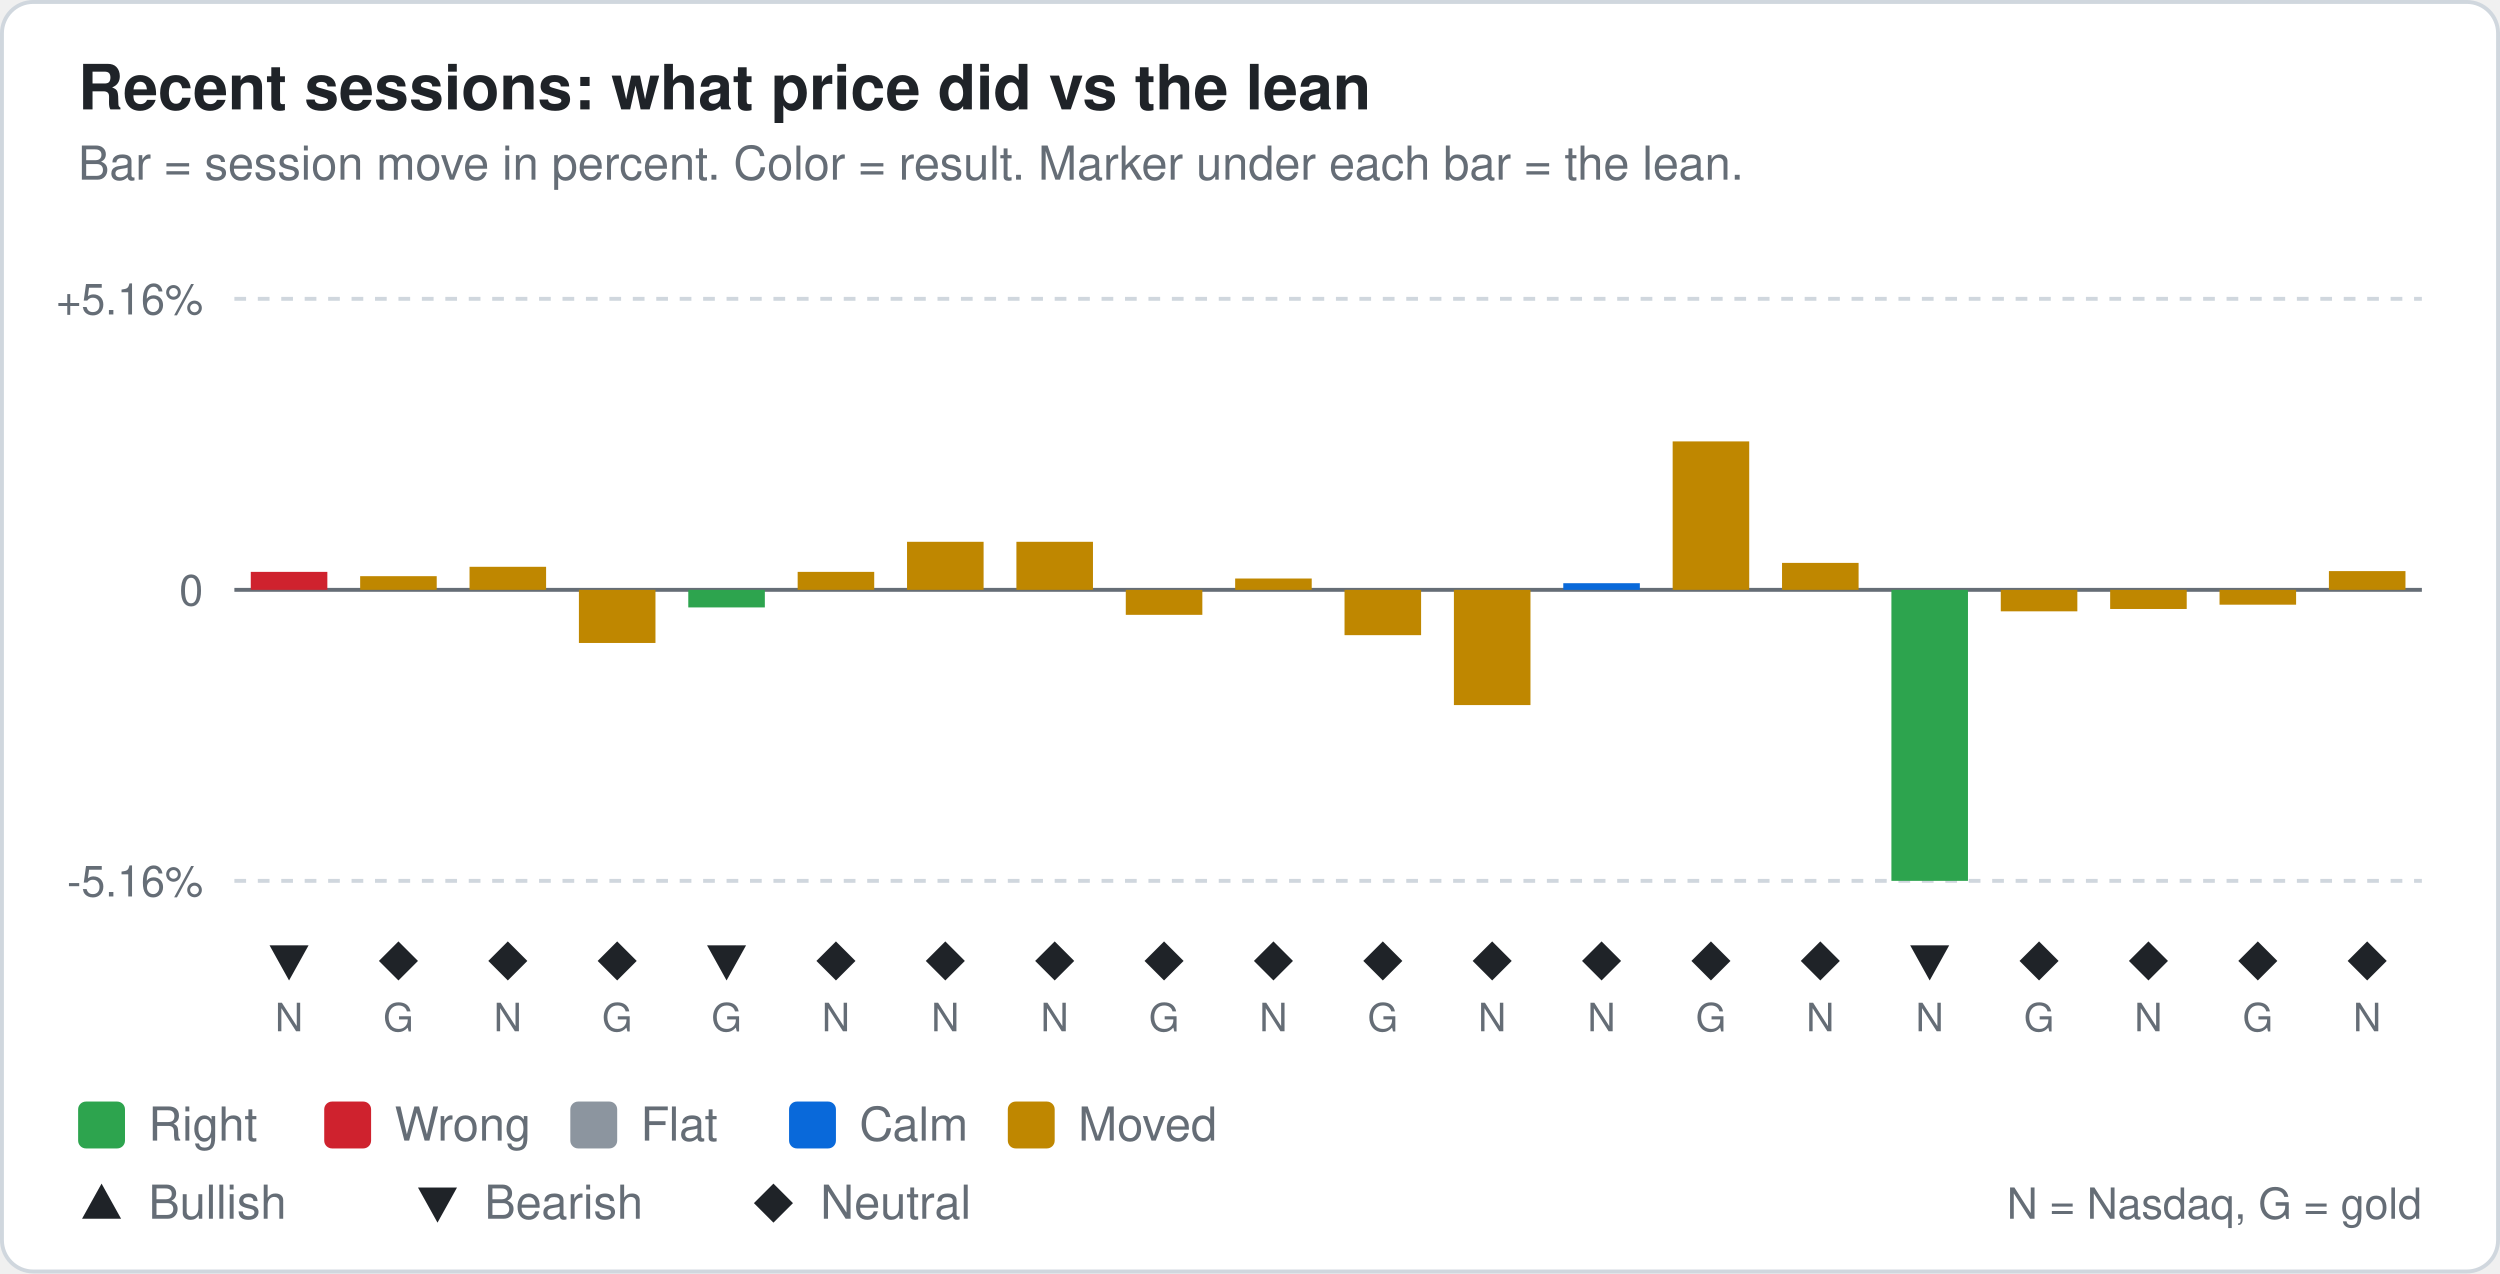
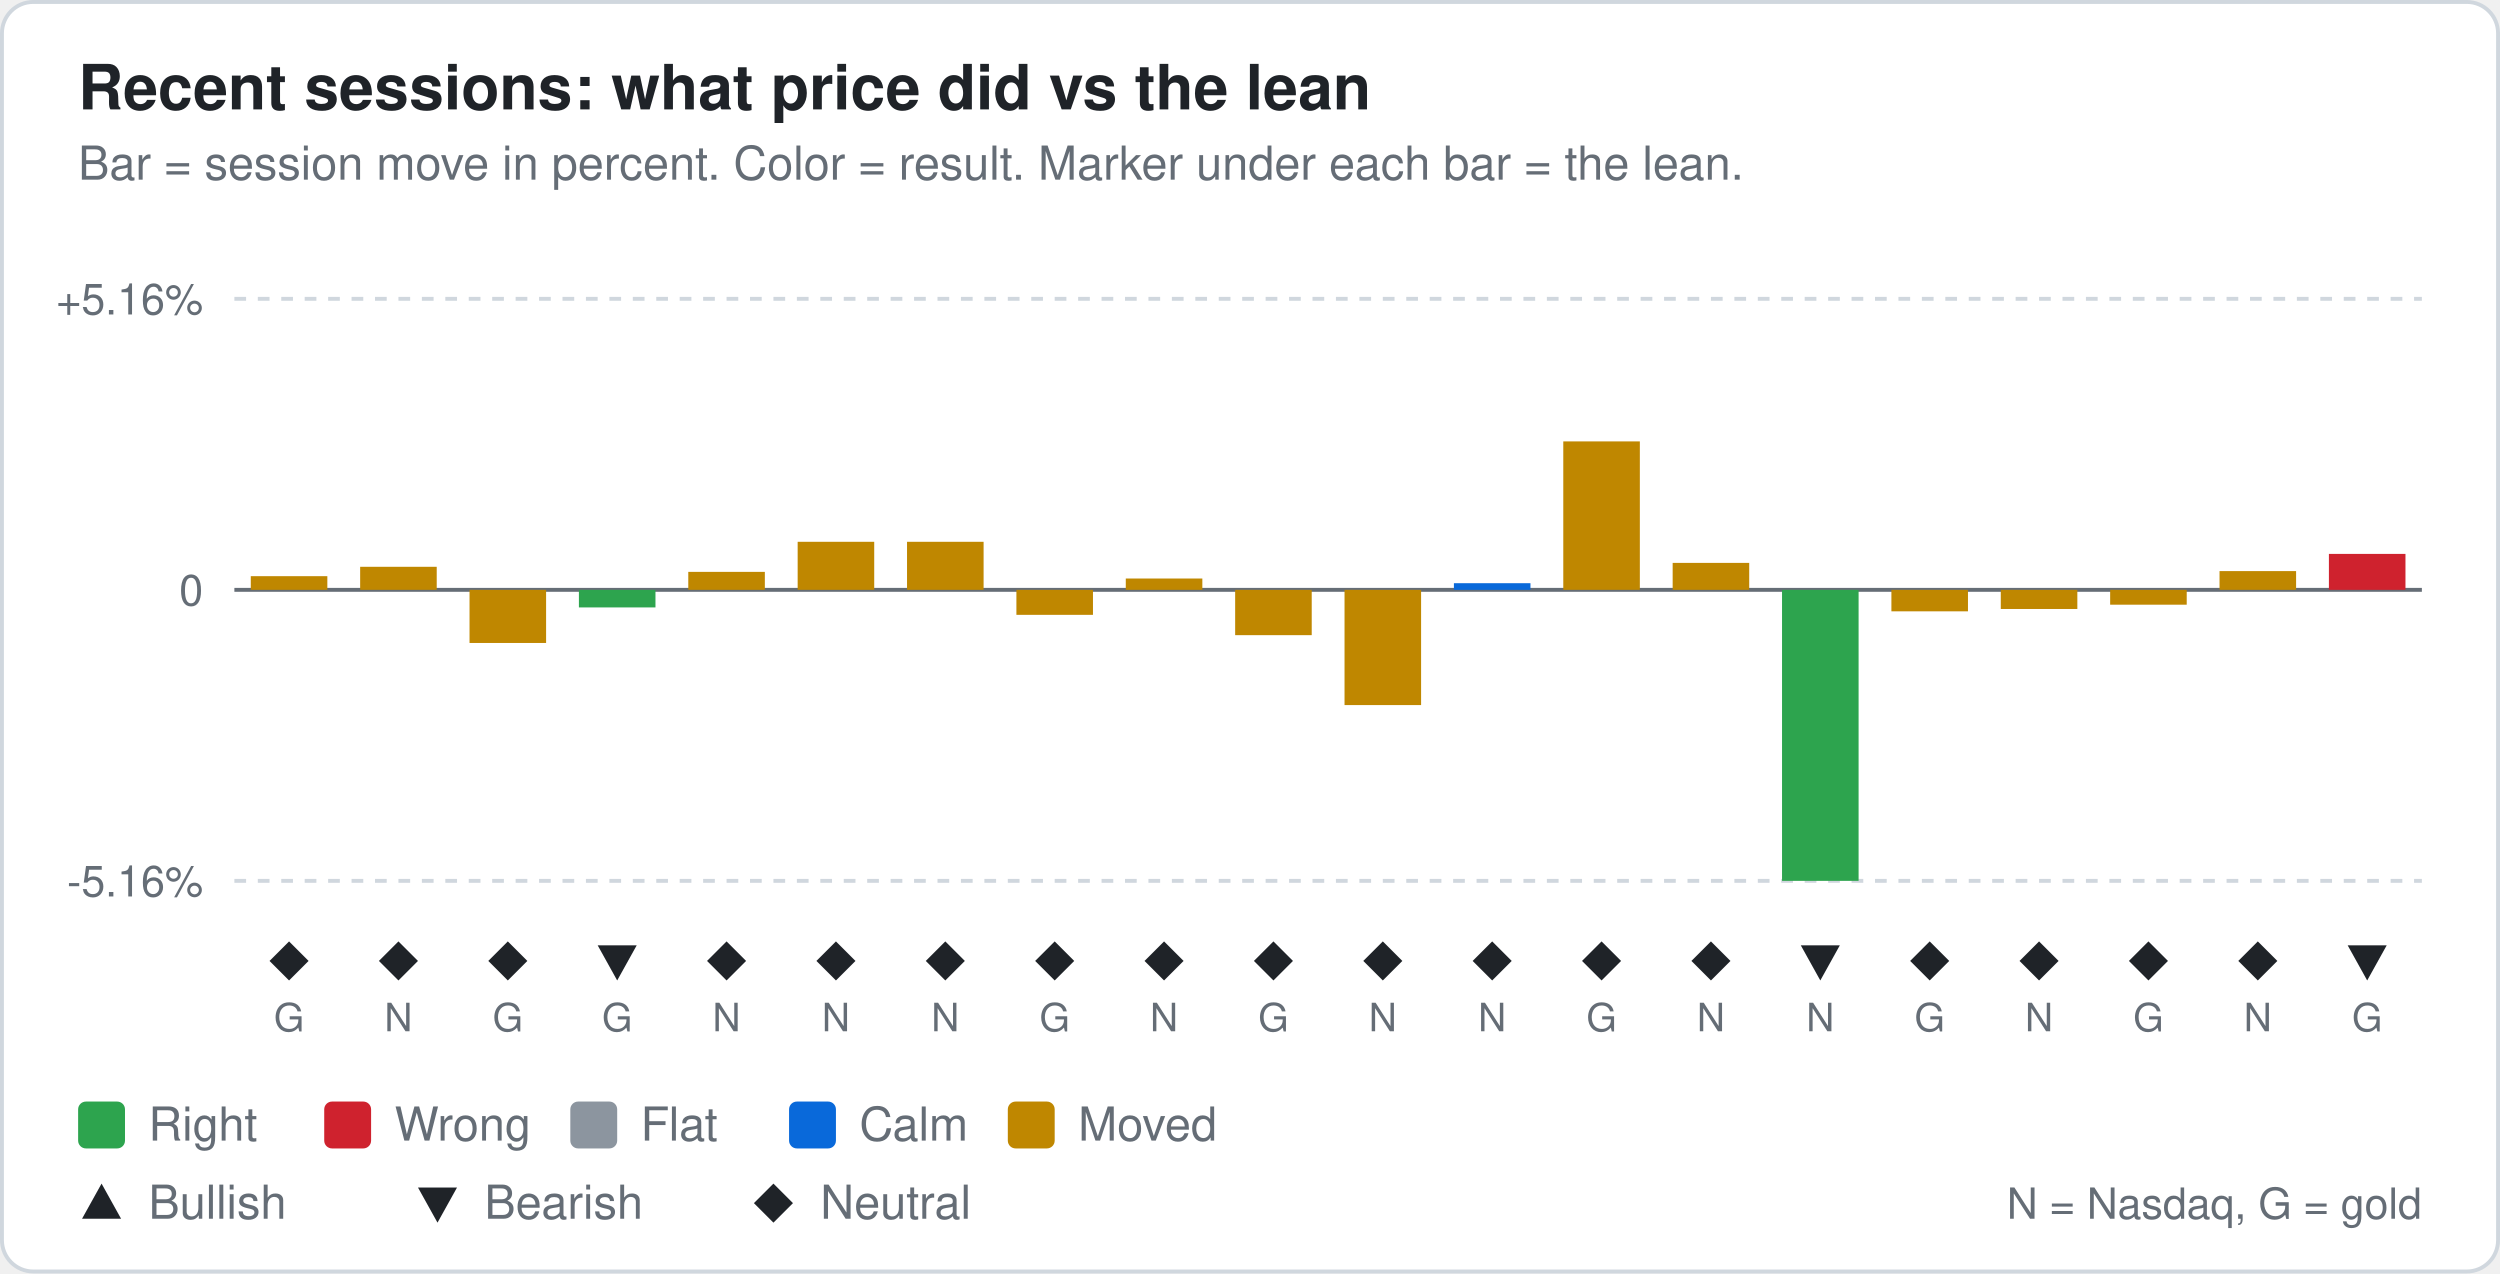
<svg xmlns="http://www.w3.org/2000/svg" width="640" height="326" viewBox="0 0 640 326" font-family="Helvetica, Arial, sans-serif">
  <rect x="0.5" y="0.5" width="639" height="325" rx="8" fill="#ffffff" stroke="#d0d7de" />
  <text x="20" y="28" font-size="16" font-weight="bold" fill="#1f2328">Recent sessions: what price did vs the lean</text>
  <text x="20" y="46" font-size="12" fill="#656d76">Bar = session move in percent. Color = result. Marker under each bar = the lean.</text>
  <line x1="60" y1="151.0" x2="620" y2="151.0" stroke="#656d76" />
  <line x1="60" y1="76.5" x2="620" y2="76.5" stroke="#d0d7de" stroke-dasharray="3 3" />
  <text x="52" y="80.5" font-size="11" text-anchor="end" fill="#656d76">+5.16%</text>
  <line x1="60" y1="225.5" x2="620" y2="225.5" stroke="#d0d7de" stroke-dasharray="3 3" />
  <text x="52" y="229.5" font-size="11" text-anchor="end" fill="#656d76">-5.16%</text>
  <text x="52" y="155.0" font-size="11" text-anchor="end" fill="#656d76">0</text>
-   <rect x="64.2" y="146.4" width="19.6" height="4.6" fill="#cf222e" />
-   <polygon points="69.0,242.0 79.0,242.0 74.0,251.0" fill="#1f2328" />
-   <text x="74.0" y="264" font-size="10" text-anchor="middle" fill="#656d76">N</text>
-   <rect x="92.2" y="147.5" width="19.6" height="3.5" fill="#bf8700" />
+   <rect x="64.2" y="147.5" width="19.6" height="3.5" fill="#bf8700" />
+   <polygon points="74.0,241.0 79.0,246.0 74.0,251.0 69.0,246.0" fill="#1f2328" />
+   <text x="74.0" y="264" font-size="10" text-anchor="middle" fill="#656d76">G</text>
+   <rect x="92.2" y="145.1" width="19.6" height="5.9" fill="#bf8700" />
  <polygon points="102.0,241.0 107.0,246.0 102.0,251.0 97.0,246.0" fill="#1f2328" />
-   <text x="102.0" y="264" font-size="10" text-anchor="middle" fill="#656d76">G</text>
-   <rect x="120.2" y="145.1" width="19.6" height="5.9" fill="#bf8700" />
+   <text x="102.0" y="264" font-size="10" text-anchor="middle" fill="#656d76">N</text>
+   <rect x="120.2" y="151.0" width="19.6" height="13.6" fill="#bf8700" />
  <polygon points="130.0,241.0 135.0,246.0 130.0,251.0 125.0,246.0" fill="#1f2328" />
-   <text x="130.0" y="264" font-size="10" text-anchor="middle" fill="#656d76">N</text>
-   <rect x="148.2" y="151.0" width="19.6" height="13.6" fill="#bf8700" />
-   <polygon points="158.0,241.0 163.0,246.0 158.0,251.0 153.0,246.0" fill="#1f2328" />
+   <text x="130.0" y="264" font-size="10" text-anchor="middle" fill="#656d76">G</text>
+   <rect x="148.2" y="151.0" width="19.6" height="4.5" fill="#2da44e" />
+   <polygon points="153.0,242.0 163.0,242.0 158.0,251.0" fill="#1f2328" />
  <text x="158.0" y="264" font-size="10" text-anchor="middle" fill="#656d76">G</text>
-   <rect x="176.2" y="151.0" width="19.6" height="4.5" fill="#2da44e" />
-   <polygon points="181.0,242.0 191.0,242.0 186.0,251.0" fill="#1f2328" />
-   <text x="186.0" y="264" font-size="10" text-anchor="middle" fill="#656d76">G</text>
-   <rect x="204.2" y="146.4" width="19.6" height="4.6" fill="#bf8700" />
+   <rect x="176.2" y="146.4" width="19.6" height="4.6" fill="#bf8700" />
+   <polygon points="186.0,241.0 191.0,246.0 186.0,251.0 181.0,246.0" fill="#1f2328" />
+   <text x="186.0" y="264" font-size="10" text-anchor="middle" fill="#656d76">N</text>
+   <rect x="204.2" y="138.7" width="19.6" height="12.3" fill="#bf8700" />
  <polygon points="214.0,241.0 219.0,246.0 214.0,251.0 209.0,246.0" fill="#1f2328" />
  <text x="214.0" y="264" font-size="10" text-anchor="middle" fill="#656d76">N</text>
  <rect x="232.2" y="138.7" width="19.6" height="12.3" fill="#bf8700" />
  <polygon points="242.0,241.0 247.0,246.0 242.0,251.0 237.0,246.0" fill="#1f2328" />
  <text x="242.0" y="264" font-size="10" text-anchor="middle" fill="#656d76">N</text>
-   <rect x="260.2" y="138.7" width="19.6" height="12.3" fill="#bf8700" />
+   <rect x="260.2" y="151.0" width="19.6" height="6.4" fill="#bf8700" />
  <polygon points="270.0,241.0 275.0,246.0 270.0,251.0 265.0,246.0" fill="#1f2328" />
-   <text x="270.0" y="264" font-size="10" text-anchor="middle" fill="#656d76">N</text>
-   <rect x="288.2" y="151.0" width="19.6" height="6.4" fill="#bf8700" />
+   <text x="270.0" y="264" font-size="10" text-anchor="middle" fill="#656d76">G</text>
+   <rect x="288.2" y="148.1" width="19.6" height="2.9" fill="#bf8700" />
  <polygon points="298.0,241.0 303.0,246.0 298.0,251.0 293.0,246.0" fill="#1f2328" />
-   <text x="298.0" y="264" font-size="10" text-anchor="middle" fill="#656d76">G</text>
-   <rect x="316.2" y="148.1" width="19.6" height="2.9" fill="#bf8700" />
+   <text x="298.0" y="264" font-size="10" text-anchor="middle" fill="#656d76">N</text>
+   <rect x="316.2" y="151.0" width="19.6" height="11.6" fill="#bf8700" />
  <polygon points="326.0,241.0 331.0,246.0 326.0,251.0 321.0,246.0" fill="#1f2328" />
-   <text x="326.0" y="264" font-size="10" text-anchor="middle" fill="#656d76">N</text>
-   <rect x="344.2" y="151.0" width="19.6" height="11.6" fill="#bf8700" />
+   <text x="326.0" y="264" font-size="10" text-anchor="middle" fill="#656d76">G</text>
+   <rect x="344.2" y="151.0" width="19.6" height="29.5" fill="#bf8700" />
  <polygon points="354.0,241.0 359.0,246.0 354.0,251.0 349.0,246.0" fill="#1f2328" />
-   <text x="354.0" y="264" font-size="10" text-anchor="middle" fill="#656d76">G</text>
-   <rect x="372.2" y="151.0" width="19.6" height="29.5" fill="#bf8700" />
+   <text x="354.0" y="264" font-size="10" text-anchor="middle" fill="#656d76">N</text>
+   <rect x="372.2" y="149.3" width="19.6" height="1.7" fill="#0969da" />
  <polygon points="382.0,241.0 387.0,246.0 382.0,251.0 377.0,246.0" fill="#1f2328" />
  <text x="382.0" y="264" font-size="10" text-anchor="middle" fill="#656d76">N</text>
-   <rect x="400.2" y="149.3" width="19.6" height="1.7" fill="#0969da" />
+   <rect x="400.2" y="113.0" width="19.6" height="38.0" fill="#bf8700" />
  <polygon points="410.0,241.0 415.0,246.0 410.0,251.0 405.0,246.0" fill="#1f2328" />
-   <text x="410.0" y="264" font-size="10" text-anchor="middle" fill="#656d76">N</text>
-   <rect x="428.2" y="113.0" width="19.6" height="38.0" fill="#bf8700" />
+   <text x="410.0" y="264" font-size="10" text-anchor="middle" fill="#656d76">G</text>
+   <rect x="428.2" y="144.1" width="19.6" height="6.9" fill="#bf8700" />
  <polygon points="438.0,241.0 443.0,246.0 438.0,251.0 433.0,246.0" fill="#1f2328" />
-   <text x="438.0" y="264" font-size="10" text-anchor="middle" fill="#656d76">G</text>
-   <rect x="456.2" y="144.1" width="19.6" height="6.9" fill="#bf8700" />
-   <polygon points="466.0,241.0 471.0,246.0 466.0,251.0 461.0,246.0" fill="#1f2328" />
+   <text x="438.0" y="264" font-size="10" text-anchor="middle" fill="#656d76">N</text>
+   <rect x="456.2" y="151.0" width="19.6" height="74.5" fill="#2da44e" />
+   <polygon points="461.0,242.0 471.0,242.0 466.0,251.0" fill="#1f2328" />
  <text x="466.0" y="264" font-size="10" text-anchor="middle" fill="#656d76">N</text>
-   <rect x="484.2" y="151.0" width="19.6" height="74.5" fill="#2da44e" />
-   <polygon points="489.0,242.0 499.0,242.0 494.0,251.0" fill="#1f2328" />
-   <text x="494.0" y="264" font-size="10" text-anchor="middle" fill="#656d76">N</text>
-   <rect x="512.2" y="151.0" width="19.6" height="5.5" fill="#bf8700" />
+   <rect x="484.2" y="151.0" width="19.6" height="5.5" fill="#bf8700" />
+   <polygon points="494.0,241.0 499.0,246.0 494.0,251.0 489.0,246.0" fill="#1f2328" />
+   <text x="494.0" y="264" font-size="10" text-anchor="middle" fill="#656d76">G</text>
+   <rect x="512.2" y="151.0" width="19.6" height="4.9" fill="#bf8700" />
  <polygon points="522.0,241.0 527.0,246.0 522.0,251.0 517.0,246.0" fill="#1f2328" />
-   <text x="522.0" y="264" font-size="10" text-anchor="middle" fill="#656d76">G</text>
-   <rect x="540.2" y="151.0" width="19.6" height="4.9" fill="#bf8700" />
+   <text x="522.0" y="264" font-size="10" text-anchor="middle" fill="#656d76">N</text>
+   <rect x="540.2" y="151.0" width="19.6" height="3.8" fill="#bf8700" />
  <polygon points="550.0,241.0 555.0,246.0 550.0,251.0 545.0,246.0" fill="#1f2328" />
-   <text x="550.0" y="264" font-size="10" text-anchor="middle" fill="#656d76">N</text>
-   <rect x="568.2" y="151.0" width="19.6" height="3.8" fill="#bf8700" />
+   <text x="550.0" y="264" font-size="10" text-anchor="middle" fill="#656d76">G</text>
+   <rect x="568.2" y="146.2" width="19.6" height="4.8" fill="#bf8700" />
  <polygon points="578.0,241.0 583.0,246.0 578.0,251.0 573.0,246.0" fill="#1f2328" />
-   <text x="578.0" y="264" font-size="10" text-anchor="middle" fill="#656d76">G</text>
-   <rect x="596.2" y="146.2" width="19.6" height="4.8" fill="#bf8700" />
-   <polygon points="606.0,241.0 611.0,246.0 606.0,251.0 601.0,246.0" fill="#1f2328" />
-   <text x="606.0" y="264" font-size="10" text-anchor="middle" fill="#656d76">N</text>
+   <text x="578.0" y="264" font-size="10" text-anchor="middle" fill="#656d76">N</text>
+   <rect x="596.2" y="141.8" width="19.6" height="9.2" fill="#cf222e" />
+   <polygon points="601.0,242.0 611.0,242.0 606.0,251.0" fill="#1f2328" />
+   <text x="606.0" y="264" font-size="10" text-anchor="middle" fill="#656d76">G</text>
  <rect x="20" y="282" width="12" height="12" rx="2" fill="#2da44e" />
  <text x="38" y="292" font-size="12" fill="#656d76">Right</text>
  <rect x="83" y="282" width="12" height="12" rx="2" fill="#cf222e" />
  <text x="101" y="292" font-size="12" fill="#656d76">Wrong</text>
  <rect x="146" y="282" width="12" height="12" rx="2" fill="#8c959f" />
  <text x="164" y="292" font-size="12" fill="#656d76">Flat</text>
  <rect x="202" y="282" width="12" height="12" rx="2" fill="#0969da" />
  <text x="220" y="292" font-size="12" fill="#656d76">Calm</text>
  <rect x="258" y="282" width="12" height="12" rx="2" fill="#bf8700" />
  <text x="276" y="292" font-size="12" fill="#656d76">Moved</text>
  <polygon points="26.0,303.0 21.0,312.0 31.0,312.0" fill="#1f2328" />
  <text x="38" y="312" font-size="12" fill="#656d76">Bullish</text>
  <polygon points="107.0,304.0 117.0,304.0 112.0,313.0" fill="#1f2328" />
  <text x="124" y="312" font-size="12" fill="#656d76">Bearish</text>
  <polygon points="198.0,303.0 203.0,308.0 198.0,313.0 193.0,308.0" fill="#1f2328" />
  <text x="210" y="312" font-size="12" fill="#656d76">Neutral</text>
  <text x="620" y="312" font-size="11" text-anchor="end" fill="#656d76">N = Nasdaq, G = gold</text>
</svg>
